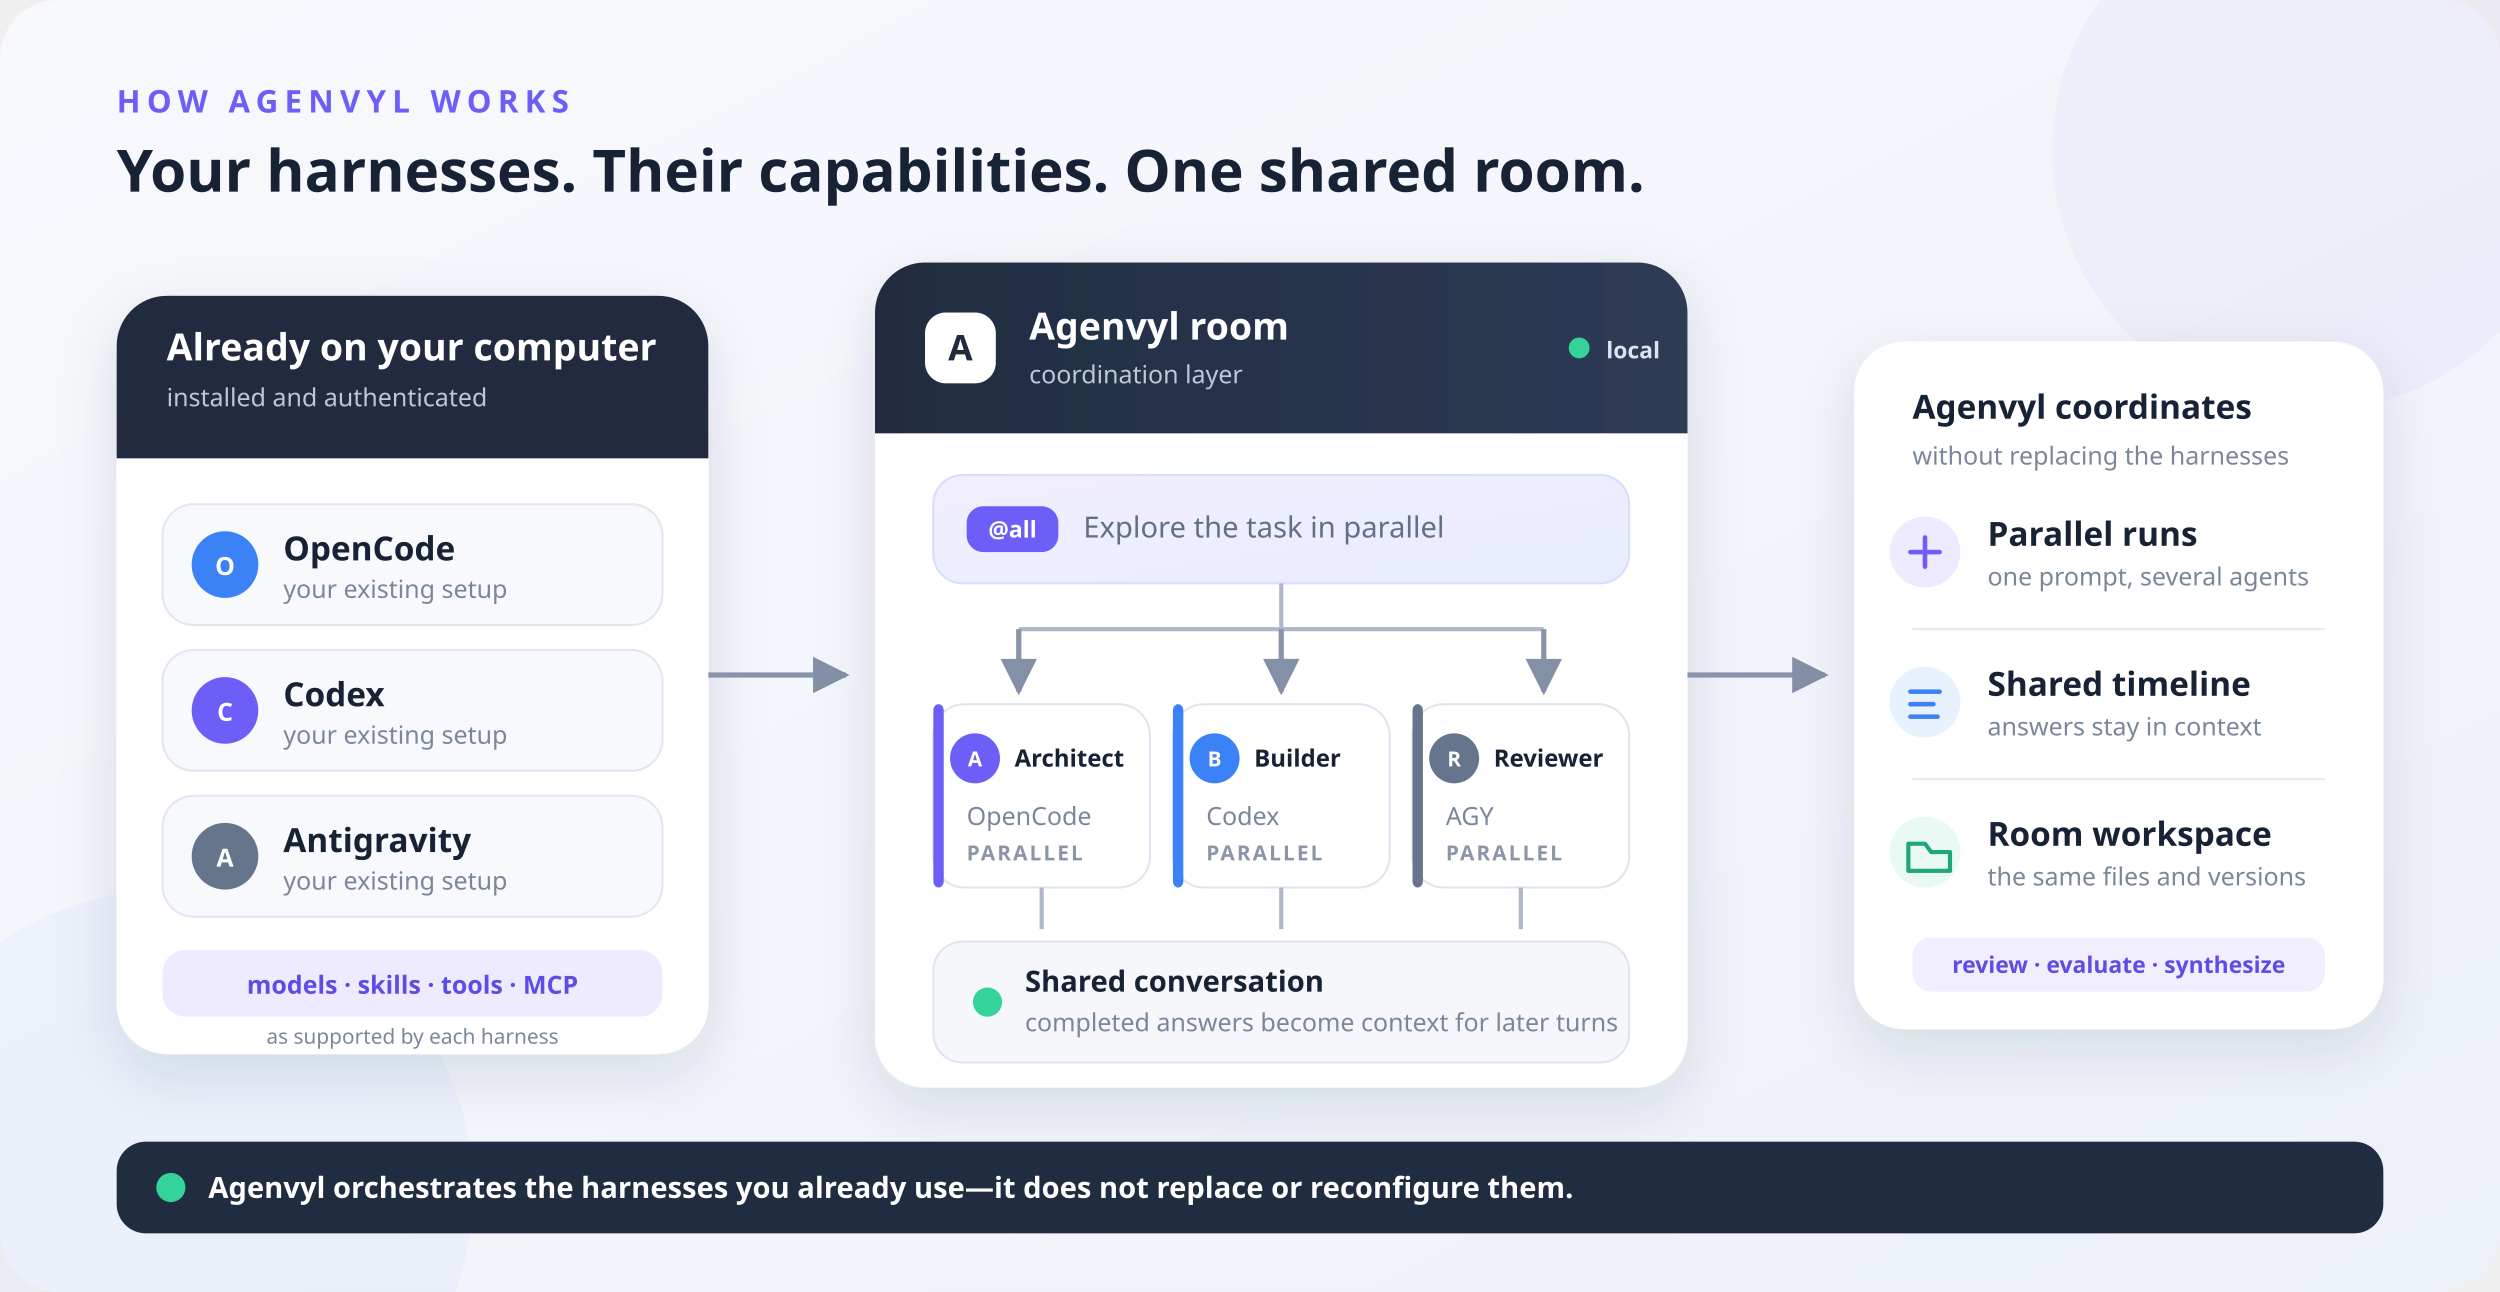
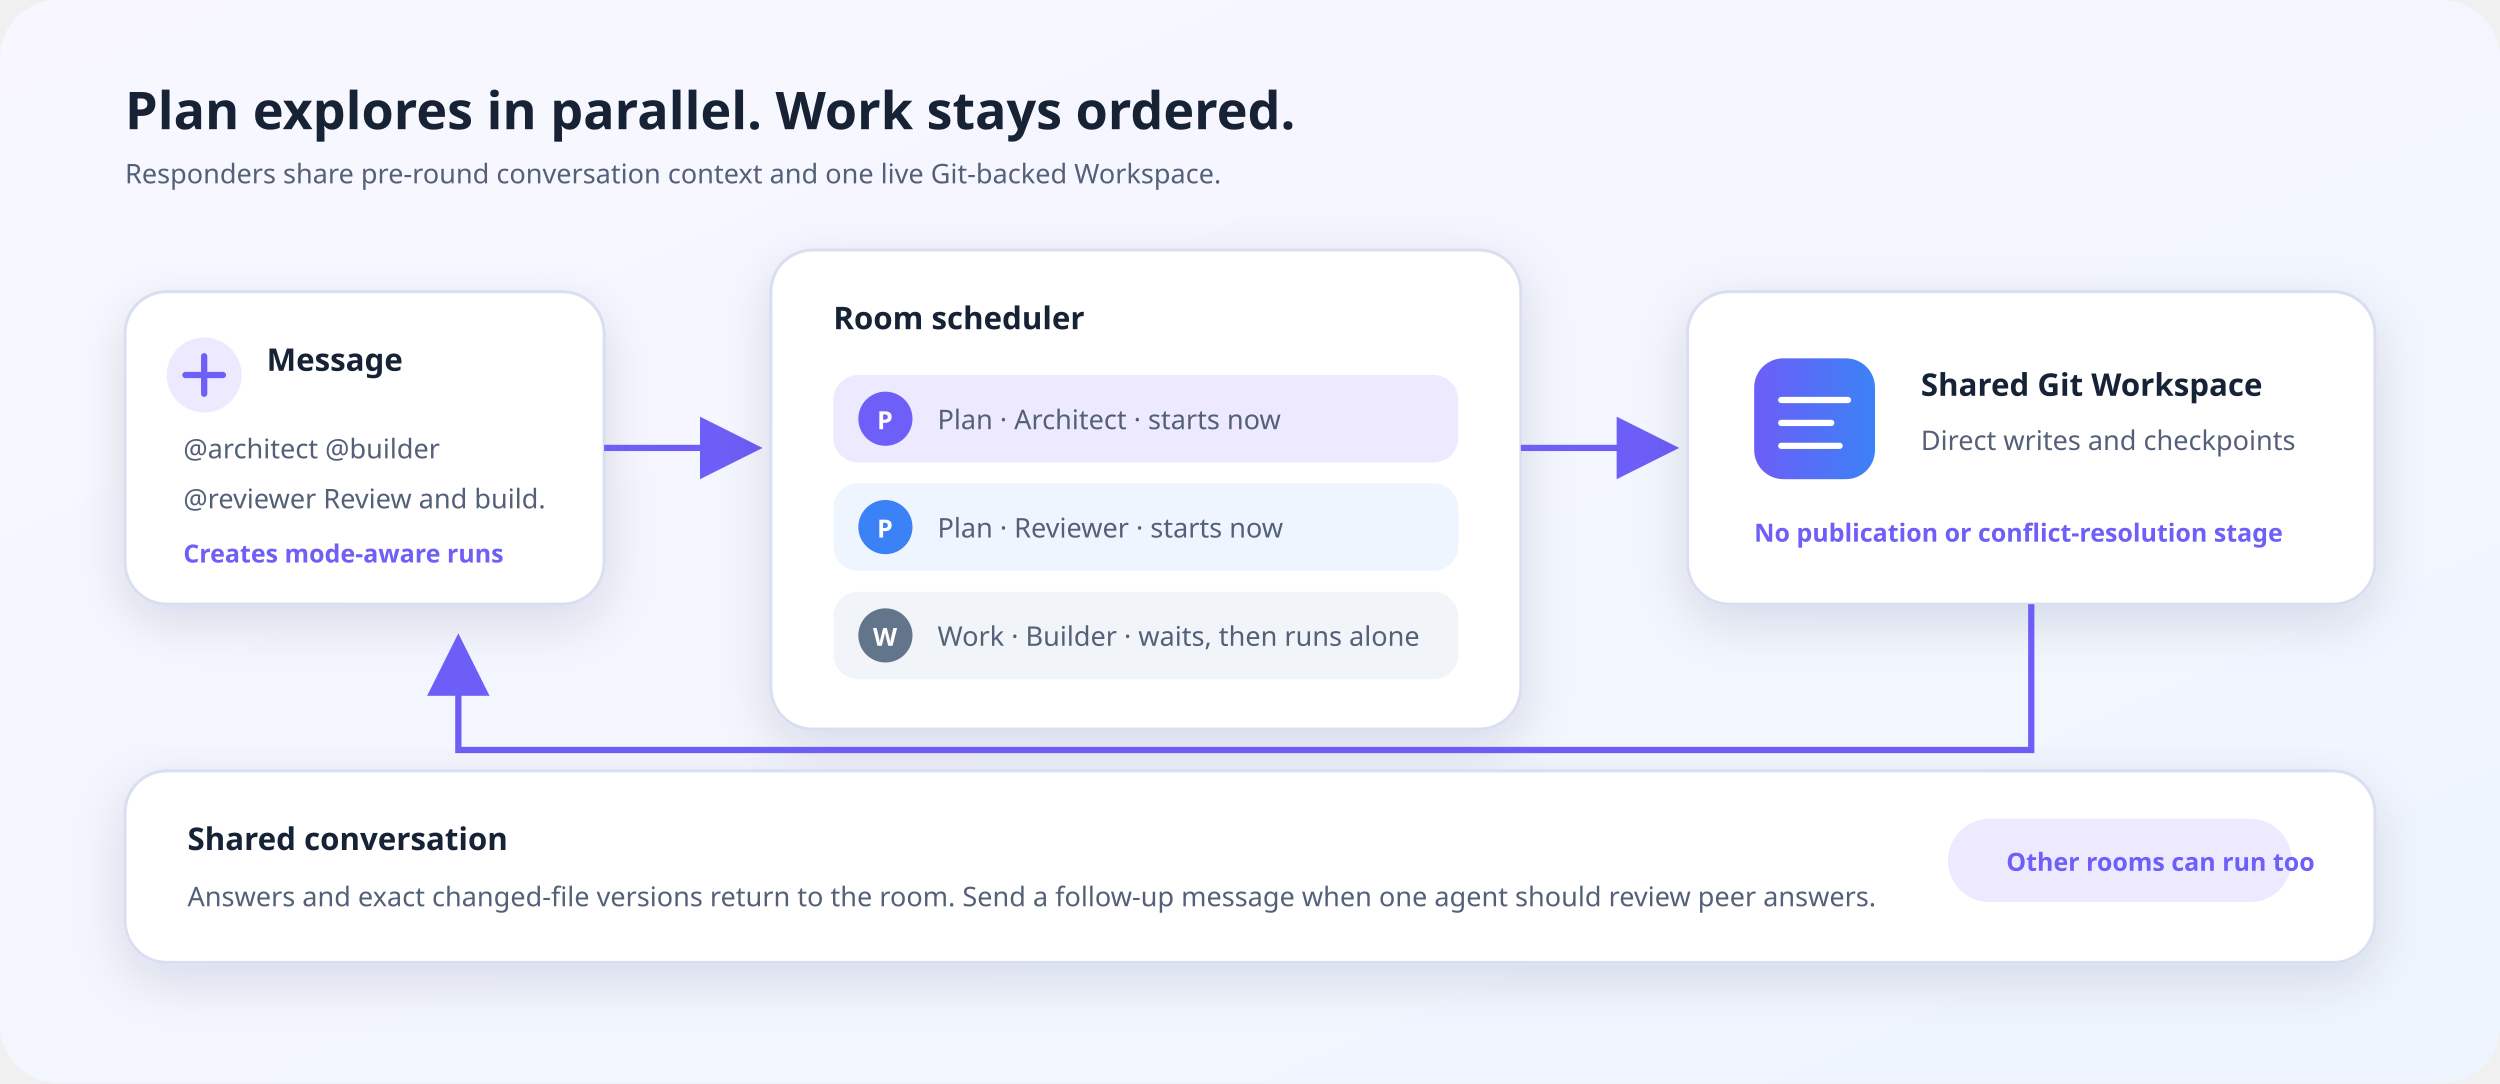
- <svg xmlns="http://www.w3.org/2000/svg" width="1200" height="620" viewBox="0 0 1200 620" role="img" aria-labelledby="title desc">
+ <svg xmlns="http://www.w3.org/2000/svg" width="1200" height="520" viewBox="0 0 1200 520" role="img" aria-labelledby="title desc">
  <defs>
    <linearGradient id="background" x1="0" y1="0" x2="1" y2="1">
-       <stop offset="0" stop-color="#f8f9fd" />
-       <stop offset="1" stop-color="#edf1f8" />
+       <stop offset="0" stop-color="#f8f7ff" />
+       <stop offset="1" stop-color="#eef5ff" />
    </linearGradient>
-     <linearGradient id="roomHeader" x1="0" y1="0" x2="1" y2="0">
-       <stop offset="0" stop-color="#202c40" />
-       <stop offset="1" stop-color="#2e3b55" />
-     </linearGradient>
-     <linearGradient id="message" x1="0" y1="0" x2="1" y2="1">
-       <stop offset="0" stop-color="#f1eeff" />
-       <stop offset="1" stop-color="#e8edff" />
+     <linearGradient id="accent" x1="0" y1="0" x2="1" y2="0">
+       <stop offset="0" stop-color="#6d5ef7" />
+       <stop offset="1" stop-color="#3b82f6" />
    </linearGradient>
    <filter id="shadow" x="-20%" y="-20%" width="140%" height="160%">
-       <feDropShadow dx="0" dy="10" stdDeviation="14" flood-color="#26344d" flood-opacity="0.12" />
+       <feDropShadow dx="0" dy="8" stdDeviation="12" flood-color="#172235" flood-opacity="0.12" />
    </filter>
-     <marker id="arrow" viewBox="0 0 10 10" refX="9" refY="5" markerWidth="7" markerHeight="7" orient="auto-start-reverse">
-       <path d="M0 0 10 5 0 10Z" fill="#8390a6" />
+     <marker id="arrow" markerWidth="10" markerHeight="10" refX="8" refY="5" orient="auto">
+       <path d="M0 0l10 5-10 5z" fill="#6d5ef7" />
    </marker>
    <style>
-       .eyebrow { font: 700 15px 'Segoe UI', sans-serif; letter-spacing: 3px; fill: #6d5ef7; }
-       .heading { font: 700 28px 'Segoe UI', sans-serif; fill: #172235; }
-       .label { font: 700 16px 'Segoe UI', sans-serif; fill: #172235; }
-       .body { font: 400 14px 'Segoe UI', sans-serif; fill: #627087; }
-       .small { font: 400 12px 'Segoe UI', sans-serif; fill: #7a879a; }
-       .tiny { font: 700 10px 'Segoe UI', sans-serif; letter-spacing: 1px; fill: #8a95a8; }
-       .line { fill: none; stroke: #8794a9; stroke-width: 2.5; marker-end: url(#arrow); }
-       .branch { fill: none; stroke: #aeb8c9; stroke-width: 2; }
+       .heading{font:700 25px 'Segoe UI',sans-serif;fill:#172235}
+       .label{font:700 15px 'Segoe UI',sans-serif;fill:#172235}
+       .body{font:400 13px 'Segoe UI',sans-serif;fill:#536078}
+       .small{font:600 12px 'Segoe UI',sans-serif;fill:#6d5ef7}
+       .card{fill:#fff;stroke:#d9def0;stroke-width:1.5}
    </style>
  </defs>
-   <rect width="1200" height="620" rx="28" fill="url(#background)" />
-   <circle cx="1110" cy="72" r="125" fill="#6d5ef7" opacity="0.045" />
-   <circle cx="82" cy="572" r="145" fill="#3b82f6" opacity="0.04" />
-   <text x="56" y="54" class="eyebrow">HOW AGENVYL WORKS</text>
-   <text x="56" y="92" class="heading">Your harnesses. Their capabilities. One shared room.</text>
+   <rect width="1200" height="520" rx="28" fill="url(#background)" />
+   <text x="60" y="62" class="heading">Plan explores in parallel. Work stays ordered.</text>
+   <text x="60" y="88" class="body">Responders share pre-round conversation context and one live Git-backed Workspace.</text>
  <g filter="url(#shadow)">
-     <rect x="56" y="142" width="284" height="364" rx="24" fill="#ffffff" />
-     <path d="M80 142h236a24 24 0 0 1 24 24v54H56v-54a24 24 0 0 1 24-24z" fill="#202c40" />
-     <text x="80" y="173" style="font: 700 18px 'Segoe UI', sans-serif; fill: #ffffff;">Already on your computer</text>
-     <text x="80" y="195" style="font: 400 12px 'Segoe UI', sans-serif; fill: #bdc7d8;">installed and authenticated</text>
+     <rect class="card" x="60" y="140" width="230" height="150" rx="20" />
+     <circle cx="98" cy="180" r="18" fill="#ede9fe" />
+     <path d="M89 180h18M98 171v18" stroke="#6d5ef7" stroke-width="3" stroke-linecap="round" />
+     <text x="128" y="178" class="label">Message</text>
+     <text x="88" y="220" class="body">@architect @builder</text>
+     <text x="88" y="244" class="body">@reviewer Review and build.</text>
+     <text x="88" y="270" class="small">Creates mode-aware runs</text>
  </g>
-   <g>
-     <rect x="78" y="242" width="240" height="58" rx="15" fill="#f8f9fc" stroke="#e2e7ef" />
-     <circle cx="108" cy="271" r="16" fill="#3b82f6" />
-     <text x="108" y="276" text-anchor="middle" style="font: 800 12px 'Segoe UI', sans-serif; fill: #ffffff;">O</text>
-     <text x="136" y="269" class="label">OpenCode</text>
-     <text x="136" y="287" class="small">your existing setup</text>
+   <path d="M290 215h70" stroke="#6d5ef7" stroke-width="3" marker-end="url(#arrow)" />
+   <g filter="url(#shadow)">
+     <rect class="card" x="370" y="120" width="360" height="230" rx="20" />
+     <text x="400" y="158" class="label">Room scheduler</text>
+     <g>
+       <rect x="400" y="180" width="300" height="42" rx="12" fill="#ede9fe" />
+       <circle cx="425" cy="201" r="13" fill="#6d5ef7" />
+       <text x="421" y="206" style="font:700 12px 'Segoe UI',sans-serif;fill:#fff">P</text>
+       <text x="450" y="206" class="body">Plan · Architect · starts now</text>
+     </g>
+     <g>
+       <rect x="400" y="232" width="300" height="42" rx="12" fill="#eef5ff" />
+       <circle cx="425" cy="253" r="13" fill="#3b82f6" />
+       <text x="421" y="258" style="font:700 12px 'Segoe UI',sans-serif;fill:#fff">P</text>
+       <text x="450" y="258" class="body">Plan · Reviewer · starts now</text>
+     </g>
+     <g>
+       <rect x="400" y="284" width="300" height="42" rx="12" fill="#f1f5f9" />
+       <circle cx="425" cy="305" r="13" fill="#64748b" />
+       <text x="419" y="310" style="font:700 12px 'Segoe UI',sans-serif;fill:#fff">W</text>
+       <text x="450" y="310" class="body">Work · Builder · waits, then runs alone</text>
+     </g>
  </g>
-   <g>
-     <rect x="78" y="312" width="240" height="58" rx="15" fill="#f8f9fc" stroke="#e2e7ef" />
-     <circle cx="108" cy="341" r="16" fill="#6d5ef7" />
-     <text x="108" y="346" text-anchor="middle" style="font: 800 12px 'Segoe UI', sans-serif; fill: #ffffff;">C</text>
-     <text x="136" y="339" class="label">Codex</text>
-     <text x="136" y="357" class="small">your existing setup</text>
+   <path d="M730 215h70" stroke="#6d5ef7" stroke-width="3" marker-end="url(#arrow)" />
+   <g filter="url(#shadow)">
+     <rect class="card" x="810" y="140" width="330" height="150" rx="20" />
+     <rect x="842" y="172" width="58" height="58" rx="14" fill="url(#accent)" />
+     <path d="M855 192h32M855 203h24M855 214h28" stroke="#fff" stroke-width="3" stroke-linecap="round" />
+     <text x="922" y="190" class="label">Shared Git Workspace</text>
+     <text x="922" y="216" class="body">Direct writes and checkpoints</text>
+     <text x="842" y="260" class="small">No publication or conflict-resolution stage</text>
  </g>
-   <g>
-     <rect x="78" y="382" width="240" height="58" rx="15" fill="#f8f9fc" stroke="#e2e7ef" />
-     <circle cx="108" cy="411" r="16" fill="#66758c" />
-     <text x="108" y="416" text-anchor="middle" style="font: 800 12px 'Segoe UI', sans-serif; fill: #ffffff;">A</text>
-     <text x="136" y="409" class="label">Antigravity</text>
-     <text x="136" y="427" class="small">your existing setup</text>
+   <path d="M975 290v70H220v-50" fill="none" stroke="#6d5ef7" stroke-width="3" marker-end="url(#arrow)" />
+   <g filter="url(#shadow)">
+     <rect class="card" x="60" y="370" width="1080" height="92" rx="20" />
+     <text x="90" y="408" class="label">Shared conversation</text>
+     <text x="90" y="435" class="body">Answers and exact changed-file versions return to the room. Send a follow-up message when one agent should review peer answers.</text>
+     <rect x="935" y="393" width="165" height="40" rx="20" fill="#ede9fe" />
+     <text x="963" y="418" class="small">Other rooms can run too</text>
  </g>
-   <rect x="78" y="456" width="240" height="32" rx="11" fill="#eeeaff" />
-   <text x="198" y="477" text-anchor="middle" style="font: 700 12px 'Segoe UI', sans-serif; fill: #5c4ee5;">models · skills · tools · MCP</text>
-   <text x="198" y="501" text-anchor="middle" style="font: 400 10px 'Segoe UI', sans-serif; fill: #7a879a;">as supported by each harness</text>
-   <path d="M340 324H406" class="line" />
-   <g filter="url(#shadow)">
-     <rect x="420" y="126" width="390" height="396" rx="24" fill="#ffffff" />
-     <path d="M444 126h342a24 24 0 0 1 24 24v58H420v-58a24 24 0 0 1 24-24z" fill="url(#roomHeader)" />
-     <rect x="444" y="150" width="34" height="34" rx="10" fill="#ffffff" />
-     <text x="461" y="173" text-anchor="middle" style="font: 800 17px 'Segoe UI', sans-serif; fill: #202c40;">A</text>
-     <text x="494" y="163" style="font: 700 18px 'Segoe UI', sans-serif; fill: #ffffff;">Agenvyl room</text>
-     <text x="494" y="184" style="font: 400 12px 'Segoe UI', sans-serif; fill: #bec8d8;">coordination layer</text>
-     <circle cx="758" cy="167" r="5" fill="#34d399" />
-     <text x="771" y="172" style="font: 600 11px 'Segoe UI', sans-serif; fill: #dce4ef;">local</text>
-   </g>
-   <rect x="448" y="228" width="334" height="52" rx="14" fill="url(#message)" stroke="#d8dcff" />
-   <rect x="464" y="243" width="44" height="22" rx="8" fill="#6d5ef7" />
-   <text x="486" y="258" text-anchor="middle" style="font: 700 11px 'Segoe UI', sans-serif; fill: #ffffff;">@all</text>
-   <text x="520" y="258" class="body">Explore the task in parallel</text>
-   <path d="M615 280v22M489 302h252" class="branch" />
-   <path d="M489 302v30" class="line" />
-   <path d="M615 302v30" class="line" />
-   <path d="M741 302v30" class="line" />
-   <g>
-     <rect x="448" y="338" width="104" height="88" rx="15" fill="#ffffff" stroke="#dfe5ee" />
-     <rect x="448" y="338" width="5" height="88" rx="3" fill="#6d5ef7" />
-     <circle cx="468" cy="364" r="12" fill="#6d5ef7" />
-     <text x="468" y="364" text-anchor="middle" dominant-baseline="central" style="font: 800 10px 'Segoe UI', sans-serif; fill: #ffffff;">A</text>
-     <text x="487" y="368" style="font: 700 11.5px 'Segoe UI', sans-serif; fill: #172235;">Architect</text>
-     <text x="464" y="396" class="small">OpenCode</text>
-     <text x="464" y="413" class="tiny">PARALLEL</text>
-   </g>
-   <g>
-     <rect x="563" y="338" width="104" height="88" rx="15" fill="#ffffff" stroke="#dfe5ee" />
-     <rect x="563" y="338" width="5" height="88" rx="3" fill="#3b82f6" />
-     <circle cx="583" cy="364" r="12" fill="#3b82f6" />
-     <text x="583" y="364" text-anchor="middle" dominant-baseline="central" style="font: 800 10px 'Segoe UI', sans-serif; fill: #ffffff;">B</text>
-     <text x="602" y="368" style="font: 700 11.5px 'Segoe UI', sans-serif; fill: #172235;">Builder</text>
-     <text x="579" y="396" class="small">Codex</text>
-     <text x="579" y="413" class="tiny">PARALLEL</text>
-   </g>
-   <g>
-     <rect x="678" y="338" width="104" height="88" rx="15" fill="#ffffff" stroke="#dfe5ee" />
-     <rect x="678" y="338" width="5" height="88" rx="3" fill="#66758c" />
-     <circle cx="698" cy="364" r="12" fill="#66758c" />
-     <text x="698" y="364" text-anchor="middle" dominant-baseline="central" style="font: 800 10px 'Segoe UI', sans-serif; fill: #ffffff;">R</text>
-     <text x="717" y="368" style="font: 700 11.5px 'Segoe UI', sans-serif; fill: #172235;">Reviewer</text>
-     <text x="694" y="396" class="small">AGY</text>
-     <text x="694" y="413" class="tiny">PARALLEL</text>
-   </g>
-   <path d="M500 426v20M615 426v20M730 426v20" class="branch" />
-   <rect x="448" y="452" width="334" height="58" rx="14" fill="#f5f7fb" stroke="#dfe5ee" />
-   <circle cx="474" cy="481" r="7" fill="#34d399" />
-   <text x="492" y="476" style="font: 700 14px 'Segoe UI', sans-serif; fill: #172235;">Shared conversation</text>
-   <text x="492" y="495" class="small">completed answers become context for later turns</text>
-   <path d="M810 324H876" class="line" />
-   <g filter="url(#shadow)">
-     <rect x="890" y="164" width="254" height="330" rx="24" fill="#ffffff" />
-     <text x="918" y="201" class="label">Agenvyl coordinates</text>
-     <text x="918" y="223" class="small">without replacing the harnesses</text>
-   </g>
-   <g>
-     <circle cx="924" cy="265" r="17" fill="#eeeaff" />
-     <path d="M917 265h14M924 258v14" stroke="#6d5ef7" stroke-width="2.2" stroke-linecap="round" />
-     <text x="954" y="262" class="label">Parallel runs</text>
-     <text x="954" y="281" class="small">one prompt, several agents</text>
-   </g>
-   <line x1="918" y1="302" x2="1116" y2="302" stroke="#e5e9f0" />
-   <g>
-     <circle cx="924" cy="337" r="17" fill="#e8f2ff" />
-     <path d="M917 332h14M917 338h11M917 344h13" stroke="#3b82f6" stroke-width="2.2" stroke-linecap="round" />
-     <text x="954" y="334" class="label">Shared timeline</text>
-     <text x="954" y="353" class="small">answers stay in context</text>
-   </g>
-   <line x1="918" y1="374" x2="1116" y2="374" stroke="#e5e9f0" />
-   <g>
-     <circle cx="924" cy="409" r="17" fill="#e9f9f3" />
-     <path d="M916 405h8l3 4h9v9h-20z" fill="none" stroke="#20a779" stroke-width="2" stroke-linejoin="round" />
-     <text x="954" y="406" class="label">Room workspace</text>
-     <text x="954" y="425" class="small">the same files and versions</text>
-   </g>
-   <rect x="918" y="450" width="198" height="26" rx="9" fill="#f1eeff" />
-   <text x="1017" y="467" text-anchor="middle" style="font: 700 11px 'Segoe UI', sans-serif; fill: #5c4ee5;">review · evaluate · synthesize</text>
-   <rect x="56" y="548" width="1088" height="44" rx="14" fill="#202c40" />
-   <circle cx="82" cy="570" r="7" fill="#34d399" />
-   <text x="100" y="575" style="font: 600 14px 'Segoe UI', sans-serif; fill: #ffffff;">Agenvyl orchestrates the harnesses you already use—it does not replace or reconfigure them.</text>
</svg>
